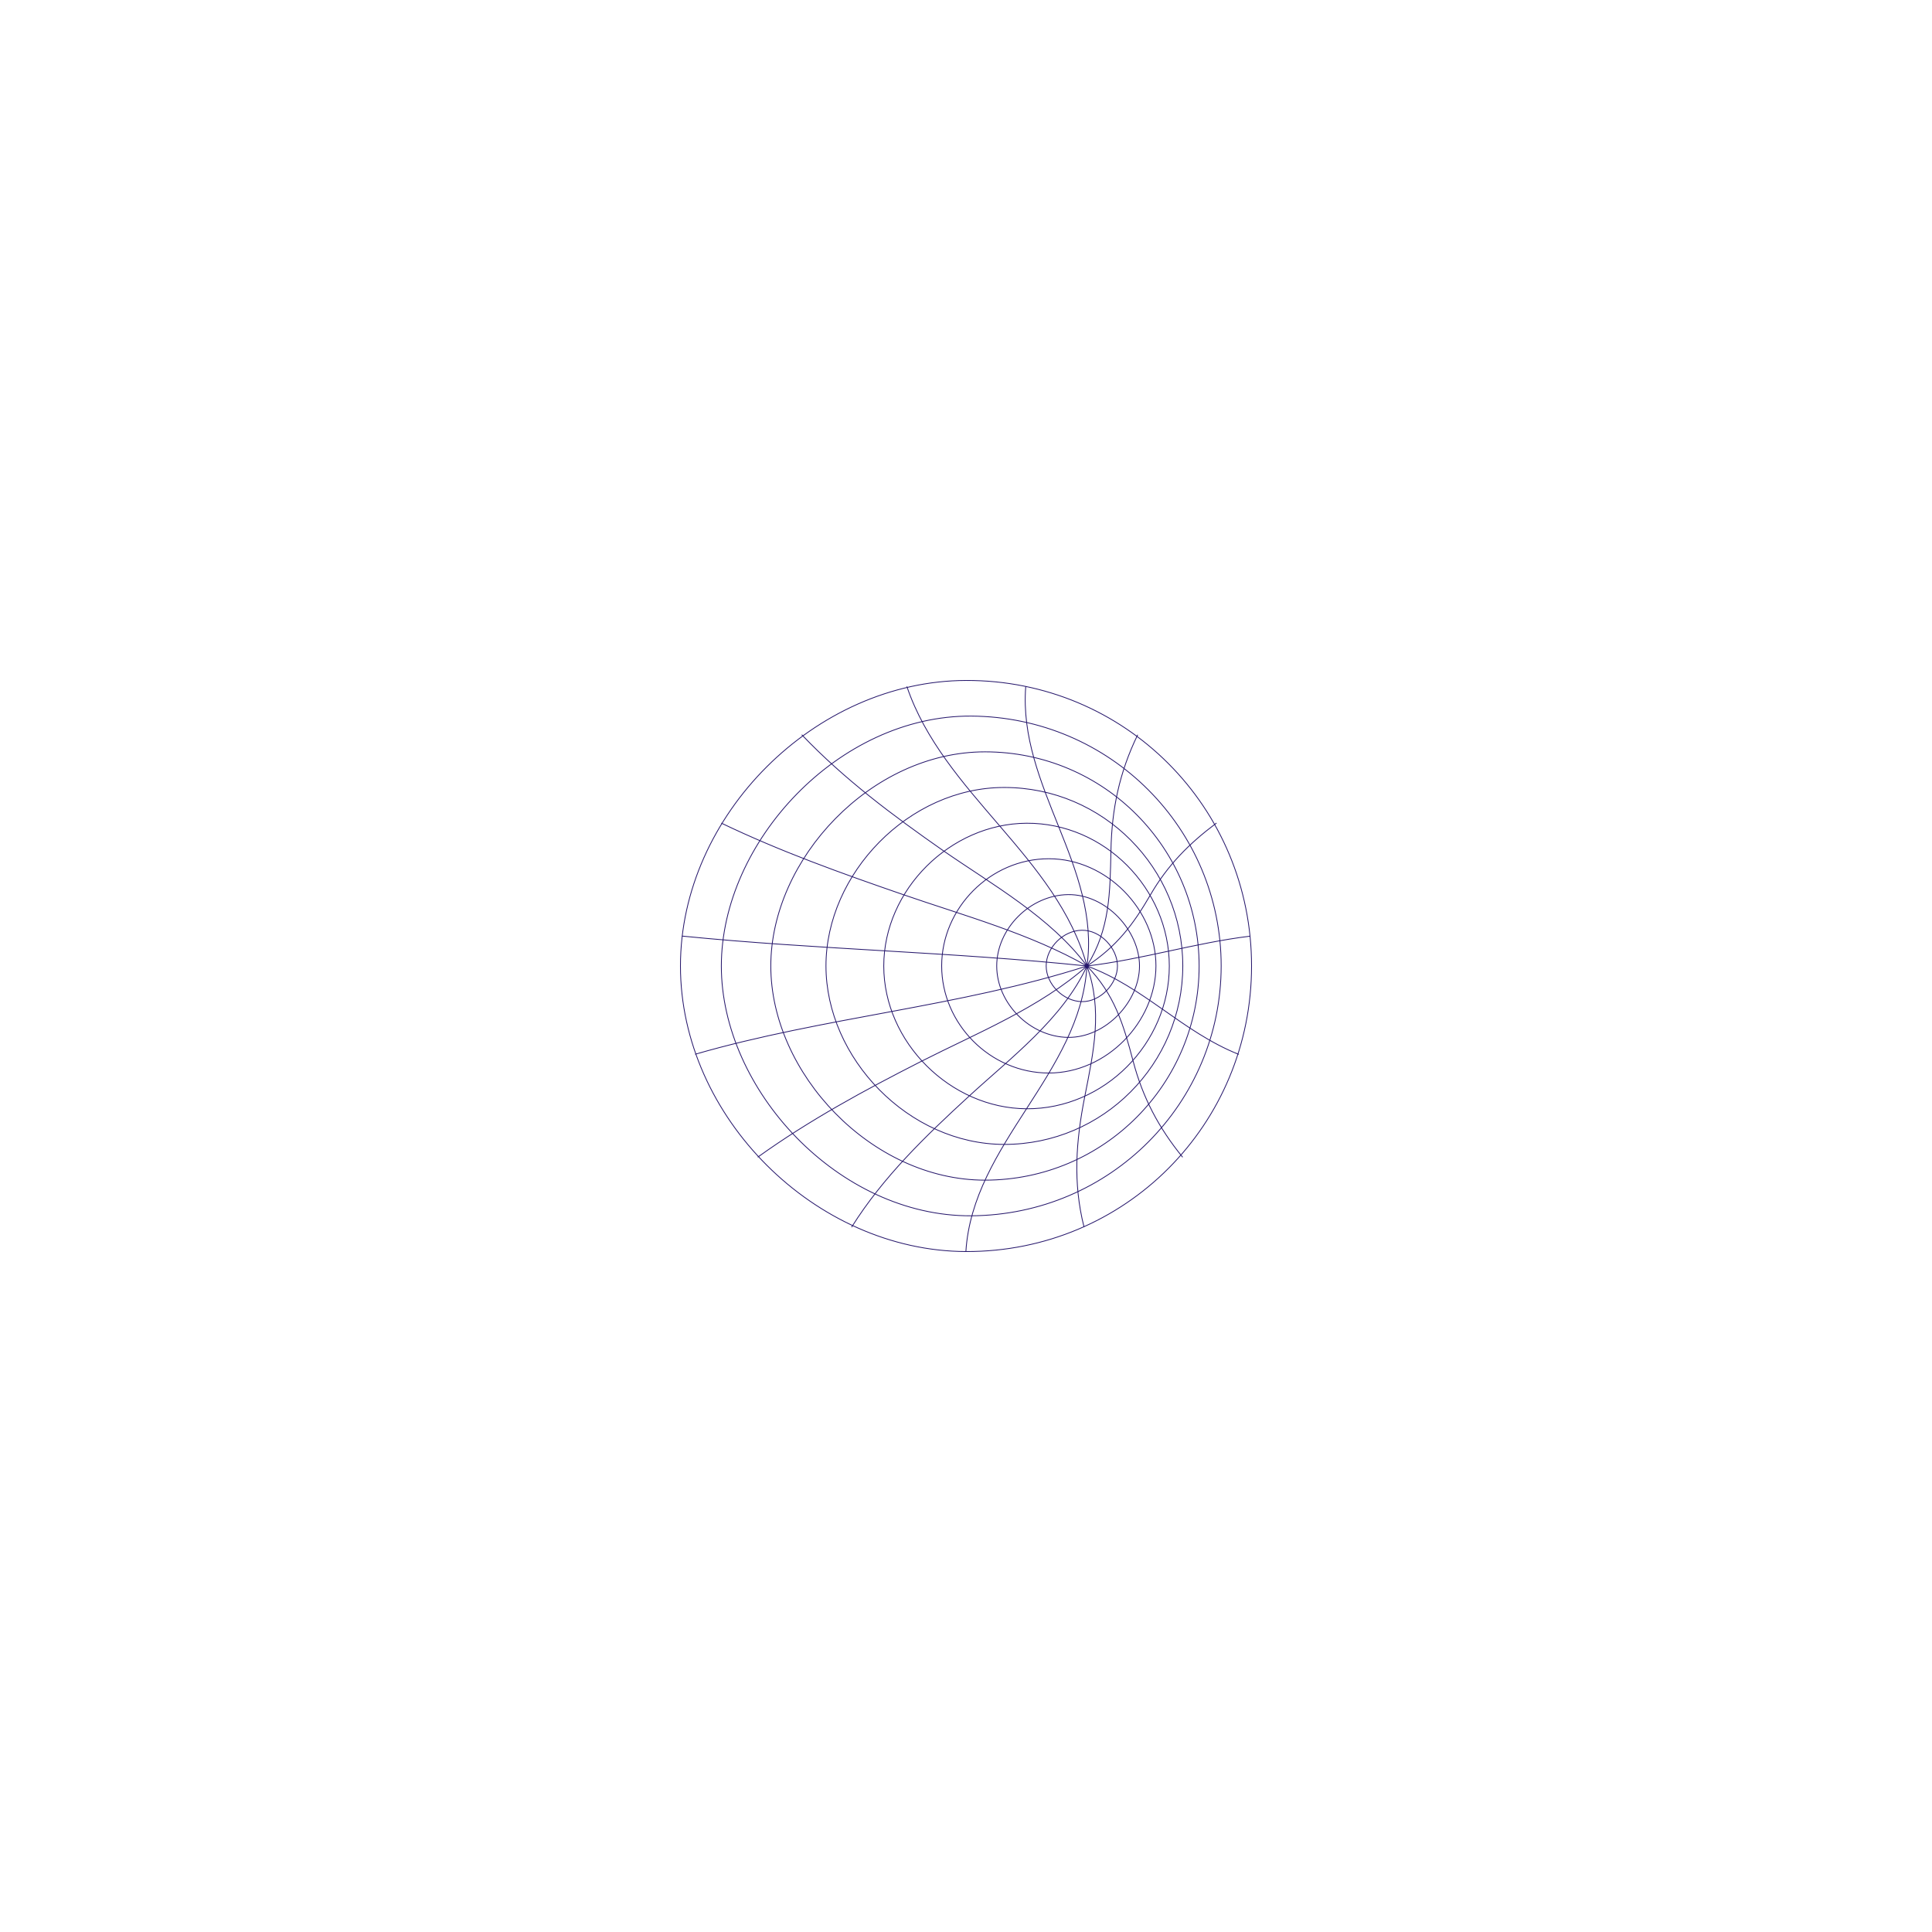
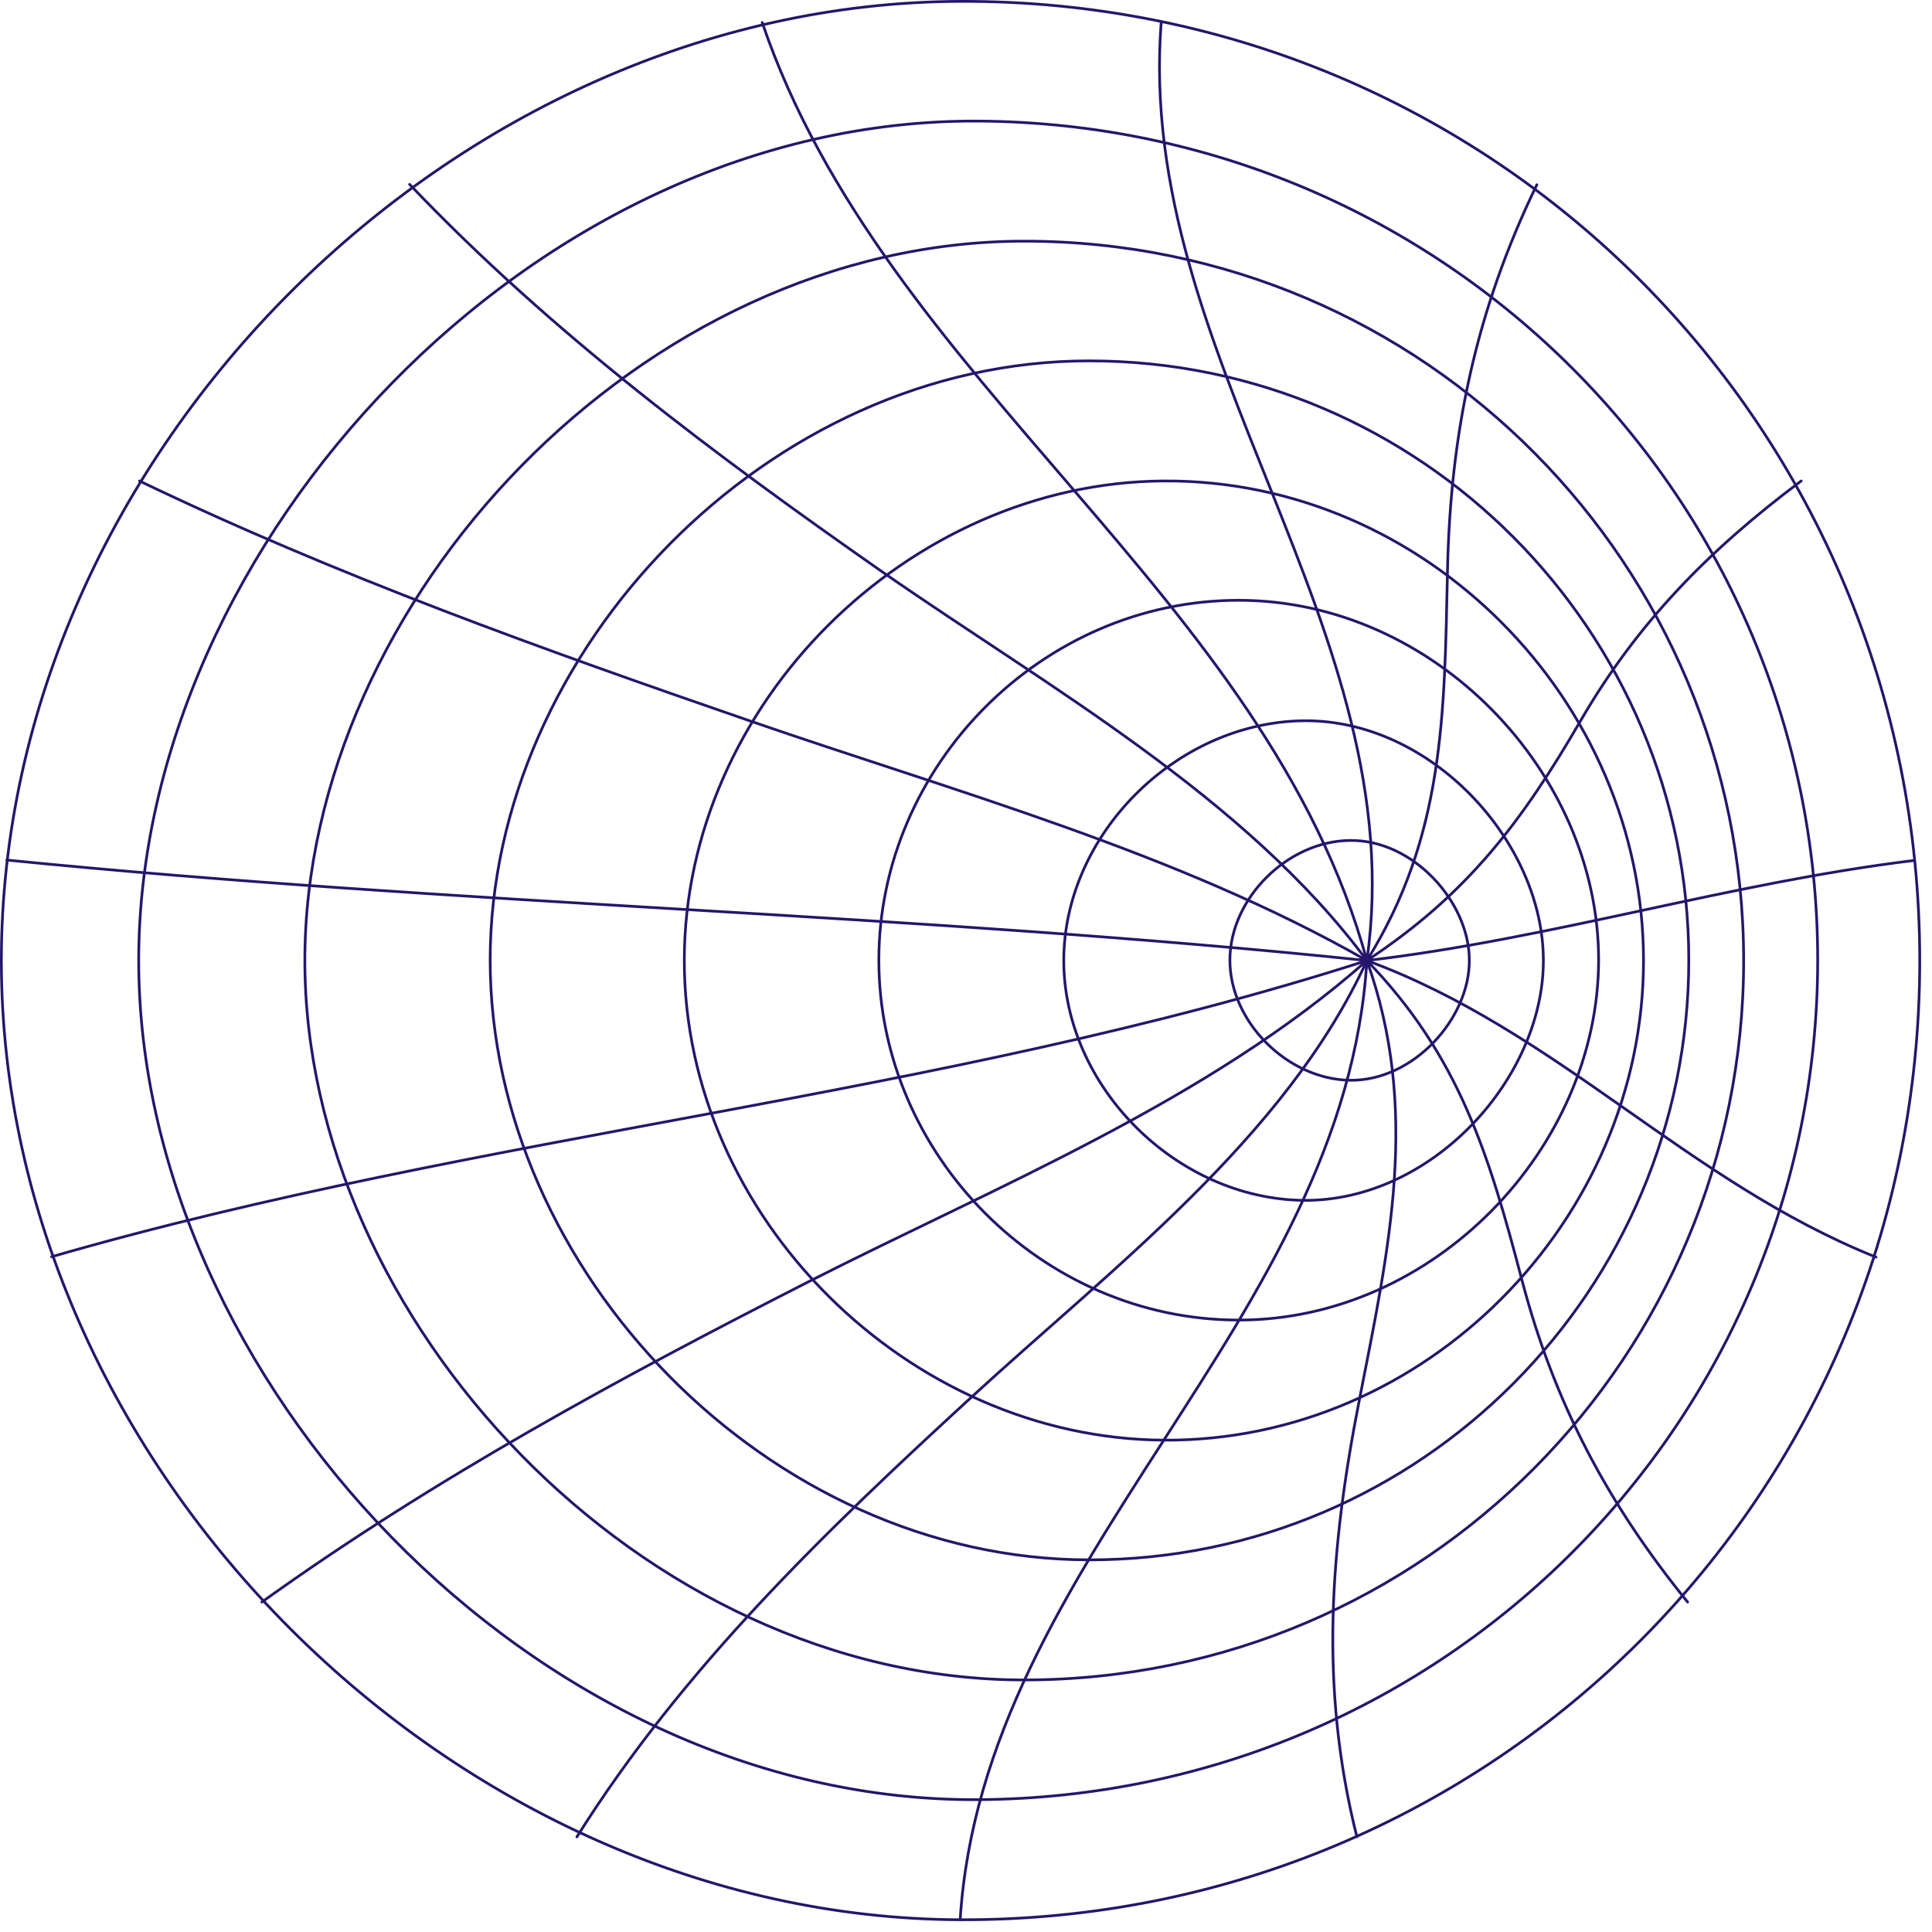
- <svg xmlns="http://www.w3.org/2000/svg" preserveAspectRatio="none" overflow="visible" style="display: block;" width="477" height="477" viewBox="0 0 477 477" fill="none">
-   <g id="#70">
-     <path id="Vector" d="M268.364 238.5C266.756 265.149 240.136 282.351 238.472 309M268.364 238.5C272.284 249.442 269.999 259.65 267.828 270.704C265.656 281.702 264.867 291.939 267.63 302.909M268.364 238.5C275.188 245.55 277.359 252.854 279.785 262.075C282.153 271.043 286.073 278.431 291.939 285.65M268.364 238.5C282.407 243.661 291.854 254.715 305.785 260.299M268.364 238.5C282.013 236.893 294.956 232.804 308.605 231.14M268.364 238.5C275.724 233.65 279.728 228.348 284.071 220.875C288.273 213.628 293.574 208.27 300.286 203.25M268.364 238.5C274.06 229.363 274.06 220.396 274.286 209.99C274.483 199.753 276.372 190.729 280.856 181.48M268.364 238.5C271.832 214.164 251.331 194.113 253.248 169.523M268.364 238.5C261.032 211.597 232.916 196.003 223.921 169.551M268.364 238.5C259.453 226.487 244.929 218.393 232.832 209.99C220.48 201.361 208.439 192.393 198.005 181.452M268.364 238.5C254.377 230.519 238.162 226.12 222.99 220.875C207.79 215.63 192.647 210.216 178.152 203.25M268.364 238.5C235.144 235.031 201.643 234.439 168.395 231.112M268.364 238.5C236.949 248.596 203.419 251.105 171.694 260.27M268.364 238.5C256.745 248.793 241.094 255.11 227.389 262.075C213.486 269.153 199.838 276.542 187.148 285.65M268.364 238.5C262.414 251.528 249.47 261.229 239.177 270.704C228.489 280.518 218.083 290.529 210.3 302.909M238.5 309C201.361 308.887 168 275.808 168 238.5C168 201.192 201.361 168.113 238.5 168C277.811 167.888 309 199.387 309 238.5C309 277.613 277.811 309.112 238.5 309ZM239.797 300.173C207.113 300.371 178.095 269.125 178.095 238.5C178.095 207.847 207.113 176.601 239.797 176.799C274.173 177.024 301.499 204.66 301.499 238.5C301.47 272.312 274.173 299.948 239.797 300.173ZM243.181 291.375C215.122 291.375 190.306 264.951 190.306 238.5C190.306 212.049 215.122 185.625 243.181 185.625C272.735 185.625 296.056 209.567 296.056 238.5C296.056 267.433 272.735 291.347 243.181 291.375ZM247.975 282.548C224.372 282.548 203.927 261.257 203.927 238.472C203.927 215.714 224.4 194.395 247.975 194.424C272.396 194.424 292.024 214.361 292.024 238.472C292.024 262.611 272.396 282.548 247.975 282.548ZM253.446 273.75C234.665 273.637 218.196 257.338 218.196 238.5C218.196 219.662 234.665 203.363 253.446 203.25C272.65 203.137 288.696 219.38 288.696 238.5C288.696 257.62 272.65 273.863 253.446 273.75ZM258.945 264.923C244.478 264.923 232.493 252.769 232.493 238.472C232.493 224.203 244.478 212.02 258.945 212.02C273.299 212.02 285.397 224.654 285.397 238.472C285.369 252.29 273.299 264.923 258.945 264.923ZM263.711 256.125C254.348 256.012 246.086 247.75 246.086 238.5C246.086 229.25 254.348 220.988 263.711 220.875C273.073 220.762 281.336 229.758 281.336 238.5C281.336 247.214 273.101 256.21 263.711 256.125ZM267.095 247.298C262.526 247.214 258.296 243.012 258.296 238.472C258.296 233.932 262.526 229.73 267.095 229.673C271.748 229.589 275.893 234.185 275.893 238.472C275.921 242.786 271.748 247.383 267.095 247.298Z" stroke="#25166B" stroke-width="0.2" stroke-miterlimit="10" stroke-linecap="round" stroke-linejoin="round" />
-   </g>
+ <svg xmlns="http://www.w3.org/2000/svg" width="142" height="142" viewBox="0 0 142 142" fill="none">
+   <path d="M100.464 70.6C98.856 97.249 72.236 114.451 70.572 141.1M100.464 70.6C104.384 81.542 102.099 91.75 99.928 102.804C97.756 113.802 96.967 124.039 99.73 135.009M100.464 70.6C107.288 77.65 109.459 84.954 111.885 94.175C114.253 103.143 118.173 110.531 124.039 117.75M100.464 70.6C114.507 75.761 123.954 86.815 137.885 92.399M100.464 70.6C114.113 68.993 127.056 64.904 140.705 63.24M100.464 70.6C107.824 65.75 111.828 60.448 116.171 52.975C120.373 45.728 125.674 40.37 132.386 35.35M100.464 70.6C106.16 61.463 106.16 52.496 106.386 42.09C106.583 31.854 108.472 22.829 112.956 13.58M100.464 70.6C103.932 46.264 83.431 26.213 85.348 1.623M100.464 70.6C93.132 43.697 65.016 28.103 56.021 1.651M100.464 70.6C91.553 58.587 77.029 50.494 64.932 42.09C52.58 33.461 40.539 24.493 30.105 13.552M100.464 70.6C86.477 62.62 70.261 58.22 55.09 52.975C39.89 47.73 24.747 42.316 10.252 35.35M100.464 70.6C67.244 67.132 33.742 66.539 0.495 63.212M100.464 70.6C69.049 80.696 35.519 83.205 3.794 92.37M100.464 70.6C88.845 80.893 73.194 87.21 59.489 94.175C45.586 101.253 31.938 108.642 19.248 117.75M100.464 70.6C94.514 83.628 81.57 93.329 71.277 102.804C60.589 112.618 50.183 122.629 42.4 135.009M70.6 141.1C33.461 140.987 0.1 107.909 0.1 70.6C0.1 33.292 33.461 0.213 70.6 0.1C109.911 -0.012 141.1 31.487 141.1 70.6C141.1 109.713 109.911 141.213 70.6 141.1ZM71.897 132.273C39.213 132.471 10.195 101.225 10.195 70.6C10.195 39.947 39.213 8.701 71.897 8.899C106.273 9.124 133.599 36.76 133.599 70.6C133.57 104.412 106.273 132.048 71.897 132.273ZM75.281 123.475C47.222 123.475 22.406 97.052 22.406 70.6C22.406 44.149 47.222 17.725 75.281 17.725C104.835 17.725 128.156 41.667 128.156 70.6C128.156 99.533 104.835 123.447 75.281 123.475ZM80.075 114.648C56.472 114.648 36.027 93.357 36.027 70.572C36.027 47.815 56.5 26.495 80.075 26.524C104.496 26.524 124.124 46.461 124.124 70.572C124.124 94.711 104.496 114.648 80.075 114.648ZM85.546 105.85C66.765 105.737 50.296 89.438 50.296 70.6C50.296 51.763 66.765 35.463 85.546 35.35C104.75 35.237 120.796 51.481 120.796 70.6C120.796 89.72 104.75 105.963 85.546 105.85ZM91.045 97.023C76.579 97.023 64.594 84.869 64.594 70.572C64.594 56.303 76.579 44.12 91.045 44.12C105.399 44.12 117.497 56.754 117.497 70.572C117.468 84.39 105.399 97.023 91.045 97.023ZM95.811 88.225C86.448 88.112 78.186 79.85 78.186 70.6C78.186 61.35 86.448 53.088 95.811 52.975C105.173 52.862 113.436 61.858 113.436 70.6C113.436 79.314 105.201 88.31 95.811 88.225ZM99.195 79.398C94.626 79.314 90.396 75.112 90.396 70.572C90.396 66.032 94.626 61.83 99.195 61.773C103.848 61.689 107.993 66.285 107.993 70.572C108.021 74.886 103.848 79.483 99.195 79.398Z" stroke="#25166B" stroke-width="0.2" stroke-miterlimit="10" stroke-linecap="round" stroke-linejoin="round" />
</svg>
